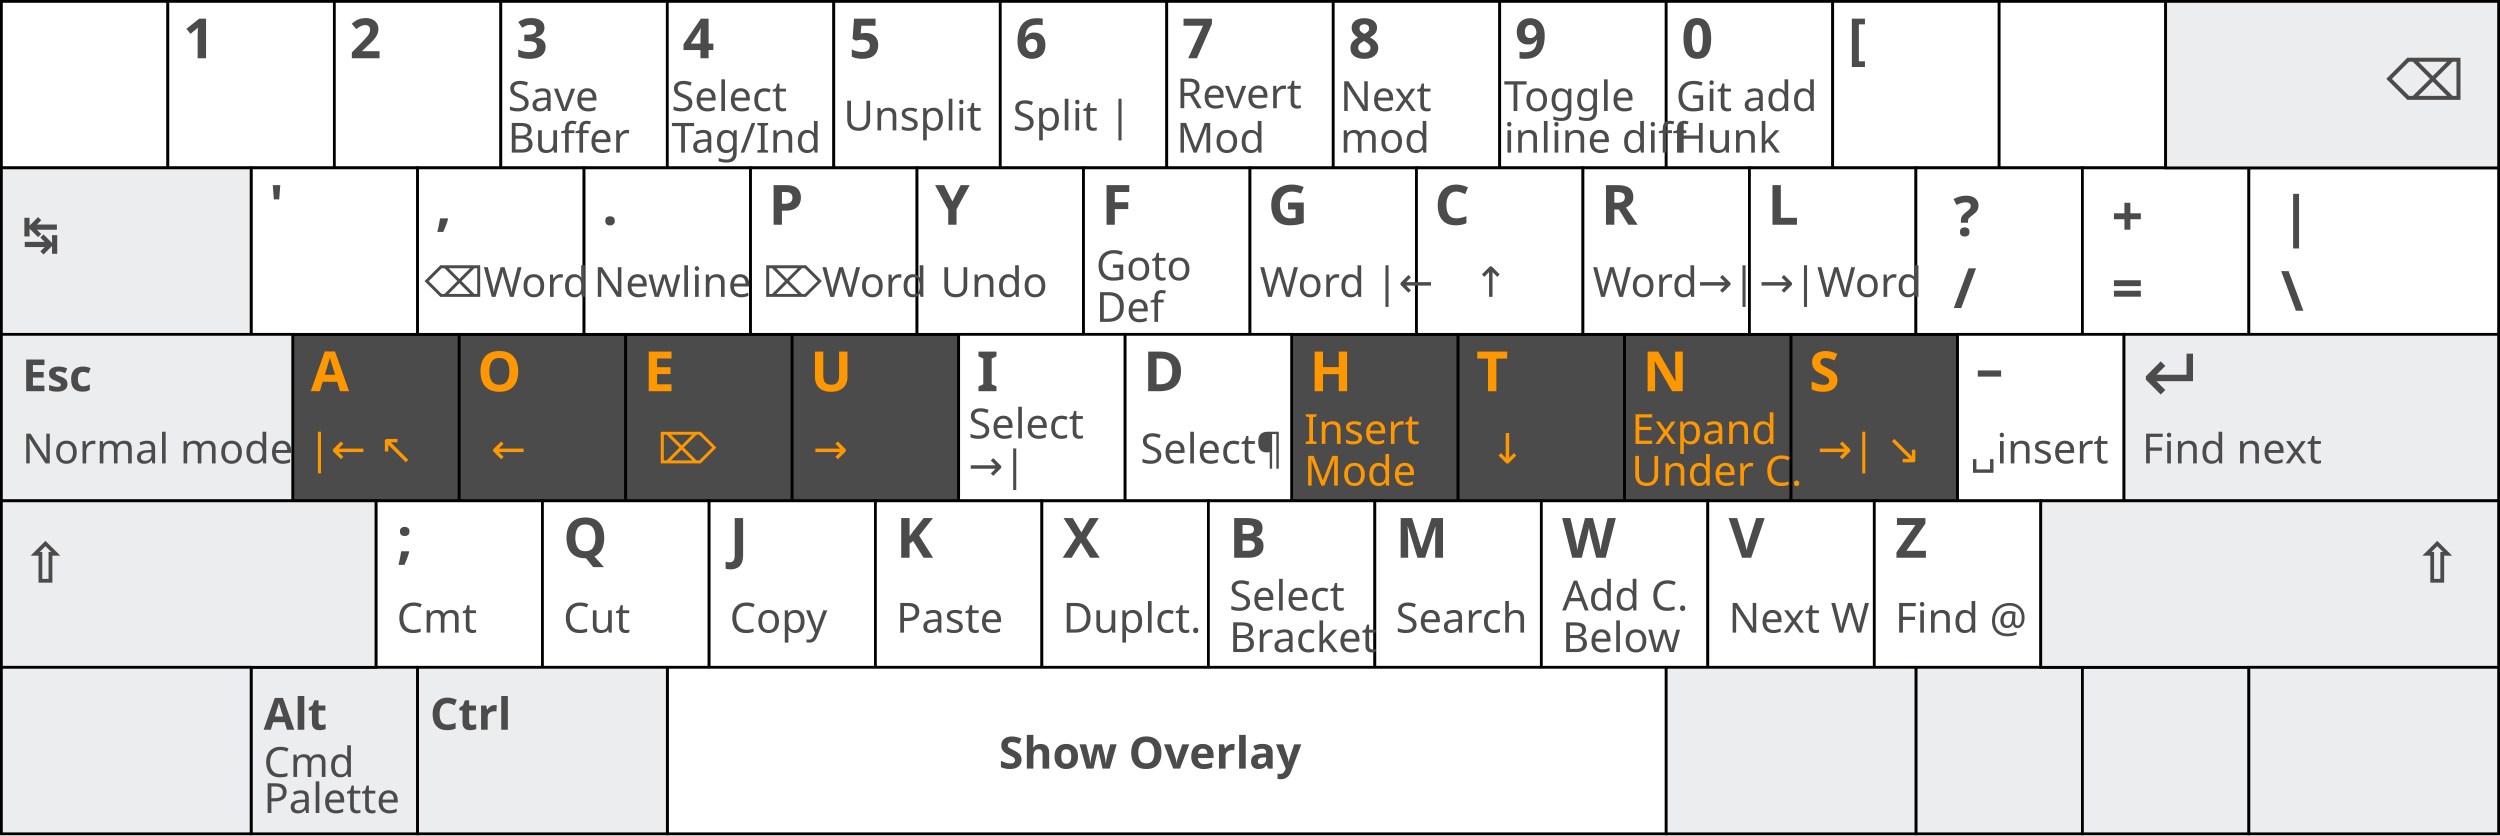
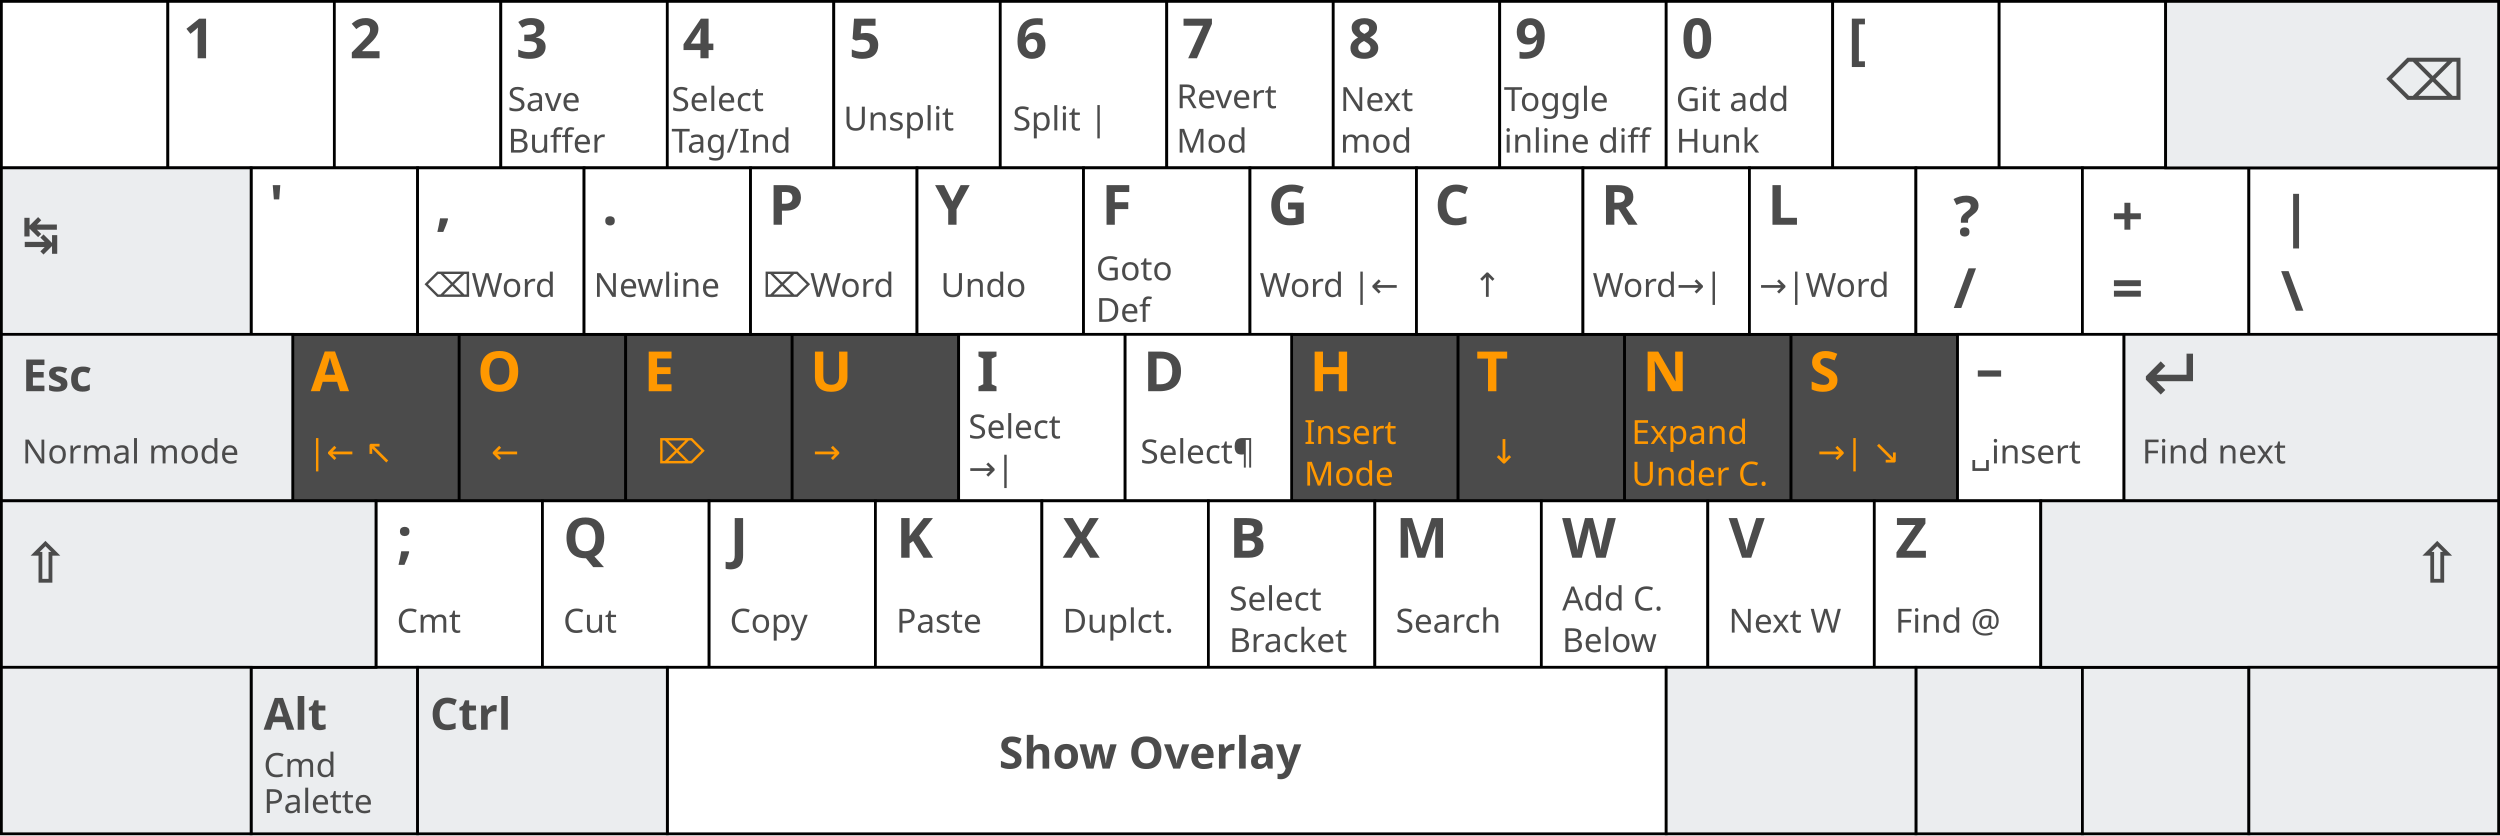
- <svg xmlns="http://www.w3.org/2000/svg" height="301" width="901" version="1.0" style="font-family:sans-serif;font-weight:normal;font-size:15px;fill:#4B4B4B">
+ <svg xmlns="http://www.w3.org/2000/svg" height="301" width="901" version="1.0" style="font-family:sans-serif;font-weight:normal;font-size:12px;fill:#4B4B4B">
  <g style="stroke:#000000;stroke-width:1">
    <path d="m 105.5,120.5 60,0 0,60 -60,0 0,-60 z" />
    <path d="m 165.5,120.5 60,0 0,60 -60,0 0,-60 z" />
    <path d="m 225.5,120.5 60,0 0,60 -60,0 0,-60 z" />
    <path d="m 285.5,120.5 60,0 0,60 -60,0 0,-60 z" />
    <path d="m 465.5,120.5 60,0 0,60 -60,0 0,-60 z" />
    <path d="m 525.5,120.5 60,0 0,60 -60,0 0,-60 z" />
    <path d="m 585.5,120.5 60,0 0,60 -60,0 0,-60 z" />
    <path d="m 645.5,120.5 60,0 0,60 -60,0 0,-60 z" />
    <g style="fill:#ffffff">
      <path d="m 0.5,0.5 60,0 0,60 -60,0 0,-60 z" />
      <path d="m 60.5,0.5 60,0 0,60 -60,0 0,-60 z" />
      <path d="m 120.5,0.5 60,0 0,60 -60,0 0,-60 z" />
      <path d="m 180.5,0.5 60,0 0,60 -60,0 0,-60 z" />
      <path d="m 240.5,0.5 60,0 0,60 -60,0 0,-60 z" />
      <path d="m 300.5,0.5 60,0 0,60 -60,0 0,-60 z" />
      <path d="m 360.5,0.5 60,0 0,60 -60,0 0,-60 z" />
      <path d="m 420.5,0.5 60,0 0,60 -60,0 0,-60 z" />
      <path d="m 480.5,0.5 60,0 0,60 -60,0 0,-60 z" />
      <path d="m 540.5,0.5 60,0 0,60 -60,0 0,-60 z" />
      <path d="m 600.5,0.5 60,0 0,60 -60,0 0,-60 z" />
      <path d="m 660.5,0.5 60,0 0,60 -60,0 0,-60 z" />
      <path d="m 720.5,0.5 60,0 0,60 -60,0 0,-60 z" />
      <path d="m 90.5,60.5 60,0 0,60 -60,0 0,-60 z" />
      <path d="m 150.5,60.5 60,0 0,60 -60,0 0,-60 z" />
      <path d="m 210.5,60.5 60,0 0,60 -60,0 0,-60 z" />
      <path d="m 270.5,60.5 60,0 0,60 -60,0 0,-60 z" />
      <path d="m 330.5,60.5 60,0 0,60 -60,0 0,-60 z" />
      <path d="m 390.5,60.5 60,0 0,60 -60,0 0,-60 z" />
      <path d="m 450.5,60.5 60,0 0,60 -60,0 0,-60 z" />
      <path d="m 510.5,60.5 60,0 0,60 -60,0 0,-60 z" />
      <path d="m 570.5,60.5 60,0 0,60 -60,0 0,-60 z" />
      <path d="m 630.5,60.5 60,0 0,60 -60,0 0,-60 z" />
      <path d="m 690.5,60.5 60,0 0,60 -60,0 0,-60 z" />
      <path d="m 750.5,60.5 60,0 0,60 -60,0 0,-60 z" />
      <path d="m 810.5,60.5 90,0 0,60 -90,0 0,-60 z" />
      <path d="m 345.5,120.5 60,0 0,60 -60,0 0,-60 z" />
      <path d="m 405.5,120.5 60,0 0,60 -60,0 0,-60 z" />
      <path d="m 705.5,120.5 60,0 0,60 -60,0 0,-60 z" />
      <path d="m 135.5,180.5 60,0 0,60 -60,0 0,-60 z" />
      <path d="m 255.5,180.5 60,0 0,60 -60,0 0,-60 z" />
      <path d="m 195.5,180.5 60,0 0,60 -60,0 0,-60 z" />
      <path d="m 315.5,180.5 60,0 0,60 -60,0 0,-60 z" />
      <path d="m 375.5,180.5 60,0 0,60 -60,0 0,-60 z" />
      <path d="m 435.5,180.5 60,0 0,60 -60,0 0,-60 z" />
      <path d="m 495.5,180.5 60,0 0,60 -60,0 0,-60 z" />
      <path d="m 555.5,180.5 60,0 0,60 -60,0 0,-60 z" />
      <path d="m 615.5,180.5 60,0 0,60 -60,0 0,-60 z" />
      <path d="m 675.5,180.5 60,0 0,60 -60,0 0,-60 z" />
      <path d="m 240.5,240.5 360,0 0,60 -360,0 0,-60 z" />
    </g>
    <g style="fill:#EBEDEF">
      <path d="m 90.5,240.5 60,0 0,60 -60,0 0,-60 z" />
      <path d="m 690.5,240.5 60,0 0,60 -60,0 0,-60 z" />
      <path d="m 750.5,240.5 60,0 0,60 -60,0 0,-60 z" />
      <path d="m 780.5,0.5 120,0 0,60 -120,0 0,-60 z" />
      <path d="m 0.5,60.5 90,0 0,60 -90,0 0,-60 z" />
      <path d="m 0.5,120.5 105,0 0,60 -105,0 0,-60 z" />
      <path d="m 765.5,120.5 135,0 0,60 -135,0 0,-60 z" />
      <path d="m 0.5,180.5 135,0 0,60 -135,0 0,-60 z" />
      <path d="m 735.5,180.5 165,0 0,60 -165,0 0,-60 z" />
      <path d="m 0.5,240.5 90,0 0,60 -90,0 0,-60 z" />
      <path d="m 810.5,240.5 90,0 0,60 -90,0 0,-60 z" />
      <path d="m 150.5,240.5 90,0 0,60 -90,0 0,-60 z" />
      <path d="m 600.5,240.5 90,0 0,60 -90,0 0,-60 z" />
    </g>
  </g>
  <g style="fill:#FF9800">
    <text>
      <tspan x="111" y="167">|← ↖︎</tspan>
      <tspan x="177" y="167">←</tspan>
      <tspan x="537" y="167">↓</tspan>
      <tspan x="588" y="160">Expand</tspan>
      <tspan x="588" y="175">Under C.</tspan>
      <tspan x="470" y="160">Insert</tspan>
      <tspan x="470" y="175">Mode</tspan>
      <tspan x="655" y="167">→| ↘︎</tspan>
      <tspan x="237" y="167">⌦</tspan>
      <tspan x="293" y="167">→</tspan>
    </text>
    <text style="font-weight:bold;font-size:20px">
      <tspan x="112" y="141">A</tspan>
      <tspan x="172" y="141">O</tspan>
      <tspan x="232" y="141">E</tspan>
      <tspan x="292" y="141">U</tspan>
      <tspan x="472" y="141">H</tspan>
      <tspan x="532" y="141">T</tspan>
      <tspan x="592" y="141">N</tspan>
      <tspan x="652" y="141">S</tspan>
    </text>
  </g>
  <text>
    <tspan x="143" y="228">Cmt</tspan>
    <tspan x="153" y="107">⌫Word</tspan>
    <tspan x="183" y="40">Save</tspan>
    <tspan x="183" y="55">Buffer</tspan>
    <tspan x="203" y="228">Cut</tspan>
    <tspan x="214" y="107">Newline</tspan>
    <tspan x="242" y="40">Select</tspan>
    <tspan x="242" y="55">Tag/Ind</tspan>
    <tspan x="263" y="228">Copy</tspan>
    <tspan x="275" y="107">⌦Word</tspan>
    <tspan x="304" y="47">Unsplit</tspan>
    <tspan x="323" y="228">Paste</tspan>
    <tspan x="339" y="107">Undo</tspan>
    <tspan x="349" y="158">Select</tspan>
    <tspan x="349" y="173">→|</tspan>
    <tspan x="365" y="47">Split |</tspan>
    <tspan x="383" y="228">Duplct.</tspan>
    <tspan x="395" y="101">Goto</tspan>
    <tspan x="395" y="116">Def</tspan>
    <tspan x="411" y="167">Select¶</tspan>
    <tspan x="424" y="39">Revert</tspan>
    <tspan x="424" y="55">Mod</tspan>
    <tspan x="443" y="220">Select</tspan>
    <tspan x="443" y="235">Bracket</tspan>
    <tspan x="454" y="107">Word |←</tspan>
    <tspan x="483" y="40">Next</tspan>
    <tspan x="483" y="55">mod</tspan>
    <tspan x="503" y="228">Search</tspan>
    <tspan x="531" y="107">↑</tspan>
    <tspan x="542" y="40">Toggle</tspan>
    <tspan x="542" y="55">inline diff</tspan>
    <tspan x="563" y="220">Add C.</tspan>
    <tspan x="563" y="235">Below</tspan>
    <tspan x="574" y="107">Word→|</tspan>
    <tspan x="634" y="107">→|Word</tspan>
    <tspan x="604" y="40">Git add</tspan>
    <tspan x="604" y="55">Hunk</tspan>
    <tspan x="623" y="228">Next W</tspan>
    <tspan x="710" y="167">␣insert</tspan>
    <tspan x="683" y="228">Find @</tspan>
    <tspan x="772" y="167">Find next</tspan>
    <tspan x="95" y="280">Cmd</tspan>
    <tspan x="95" y="293">Palette</tspan>
    <tspan x="8" y="167">Normal mode</tspan>
  </text>
  <text style="font-size:20px">
    <tspan x="860" y="36">⌫</tspan>
  </text>
  <text style="font-size:28px">
    <tspan x="772" y="145">↵</tspan>
  </text>
  <text style="font-weight:bold;font-size:16px">
    <tspan x="780" y="166" />
    <tspan x="8" y="141">Esc</tspan>
    <tspan x="8" y="90">↹</tspan>
    <tspan x="155" y="263">Ctrl</tspan>
    <tspan x="95" y="263">Alt</tspan>
    <tspan x="360" y="277">Show Overlay</tspan>
  </text>
  <text style="font-weight:bold;font-size:20px">
    <tspan x="8" y="210">⇧</tspan>
    <tspan x="66" y="21">1</tspan>
    <tspan x="97" y="81">'</tspan>
    <tspan x="126" y="21">2</tspan>
    <tspan x="143" y="201">;</tspan>
    <tspan x="157" y="81">,</tspan>
    <tspan x="186" y="21">3</tspan>
    <tspan x="203" y="201">Q</tspan>
    <tspan x="217" y="81">.</tspan>
    <tspan x="246" y="21">4</tspan>
    <tspan x="263" y="201">J</tspan>
    <tspan x="277" y="81">P</tspan>
    <tspan x="306" y="21">5</tspan>
    <tspan x="323" y="201">K</tspan>
    <tspan x="337" y="81">Y</tspan>
    <tspan x="352" y="141">I</tspan>
    <tspan x="366" y="21">6</tspan>
    <tspan x="383" y="201">X</tspan>
    <tspan x="397" y="81">F</tspan>
    <tspan x="412" y="141">D</tspan>
    <tspan x="426" y="21">7</tspan>
    <tspan x="443" y="201">B</tspan>
    <tspan x="457" y="81">G</tspan>
    <tspan x="486" y="21">8</tspan>
    <tspan x="503" y="201">M</tspan>
    <tspan x="517" y="81">C</tspan>
    <tspan x="546" y="21">9</tspan>
    <tspan x="563" y="201">W</tspan>
    <tspan x="577" y="81">R</tspan>
    <tspan x="606" y="21">0</tspan>
    <tspan x="623" y="201">V</tspan>
    <tspan x="637" y="81">L</tspan>
    <tspan x="666" y="21">[</tspan>
    <tspan x="683" y="201">Z</tspan>
    <tspan x="704" y="111">/</tspan>
    <tspan x="704" y="85">?</tspan>
    <tspan x="712" y="140">–</tspan>
    <tspan x="761" y="111">=</tspan>
    <tspan x="761" y="85">+</tspan>
    <tspan x="822" y="112">\</tspan>
    <tspan x="822" y="85">|</tspan>
    <tspan x="870" y="210">⇧</tspan>
  </text>
</svg>
